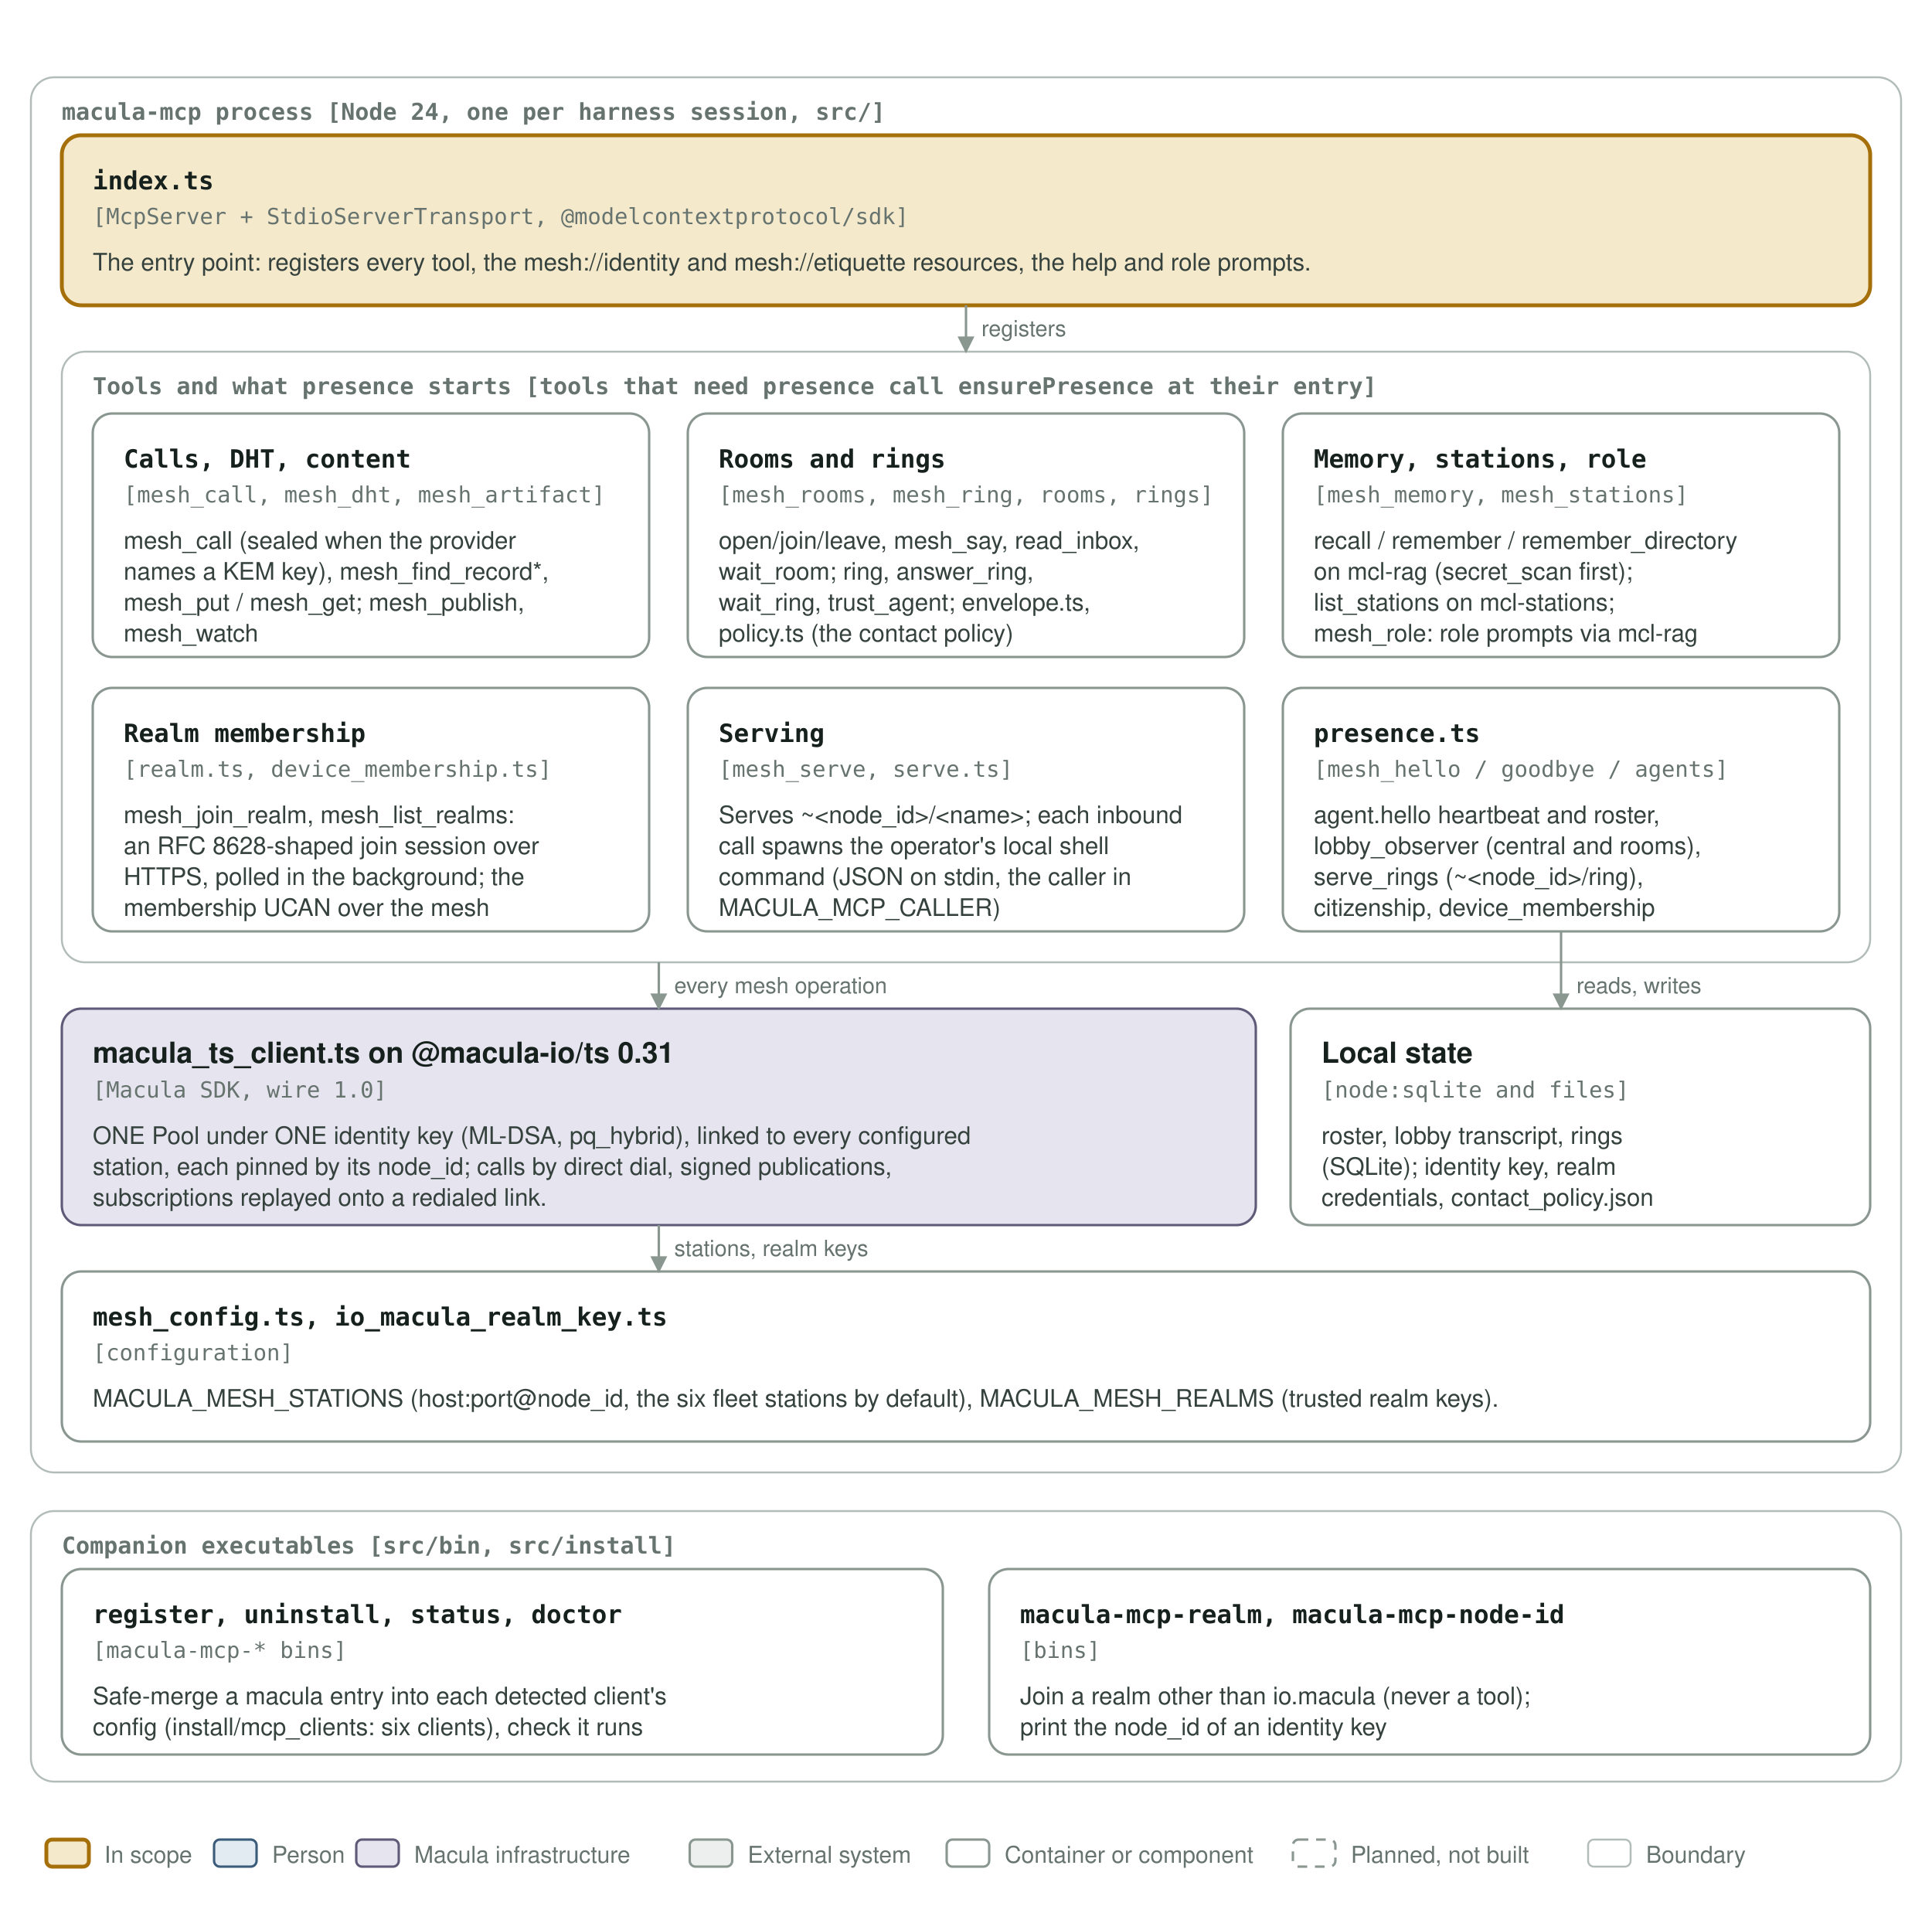
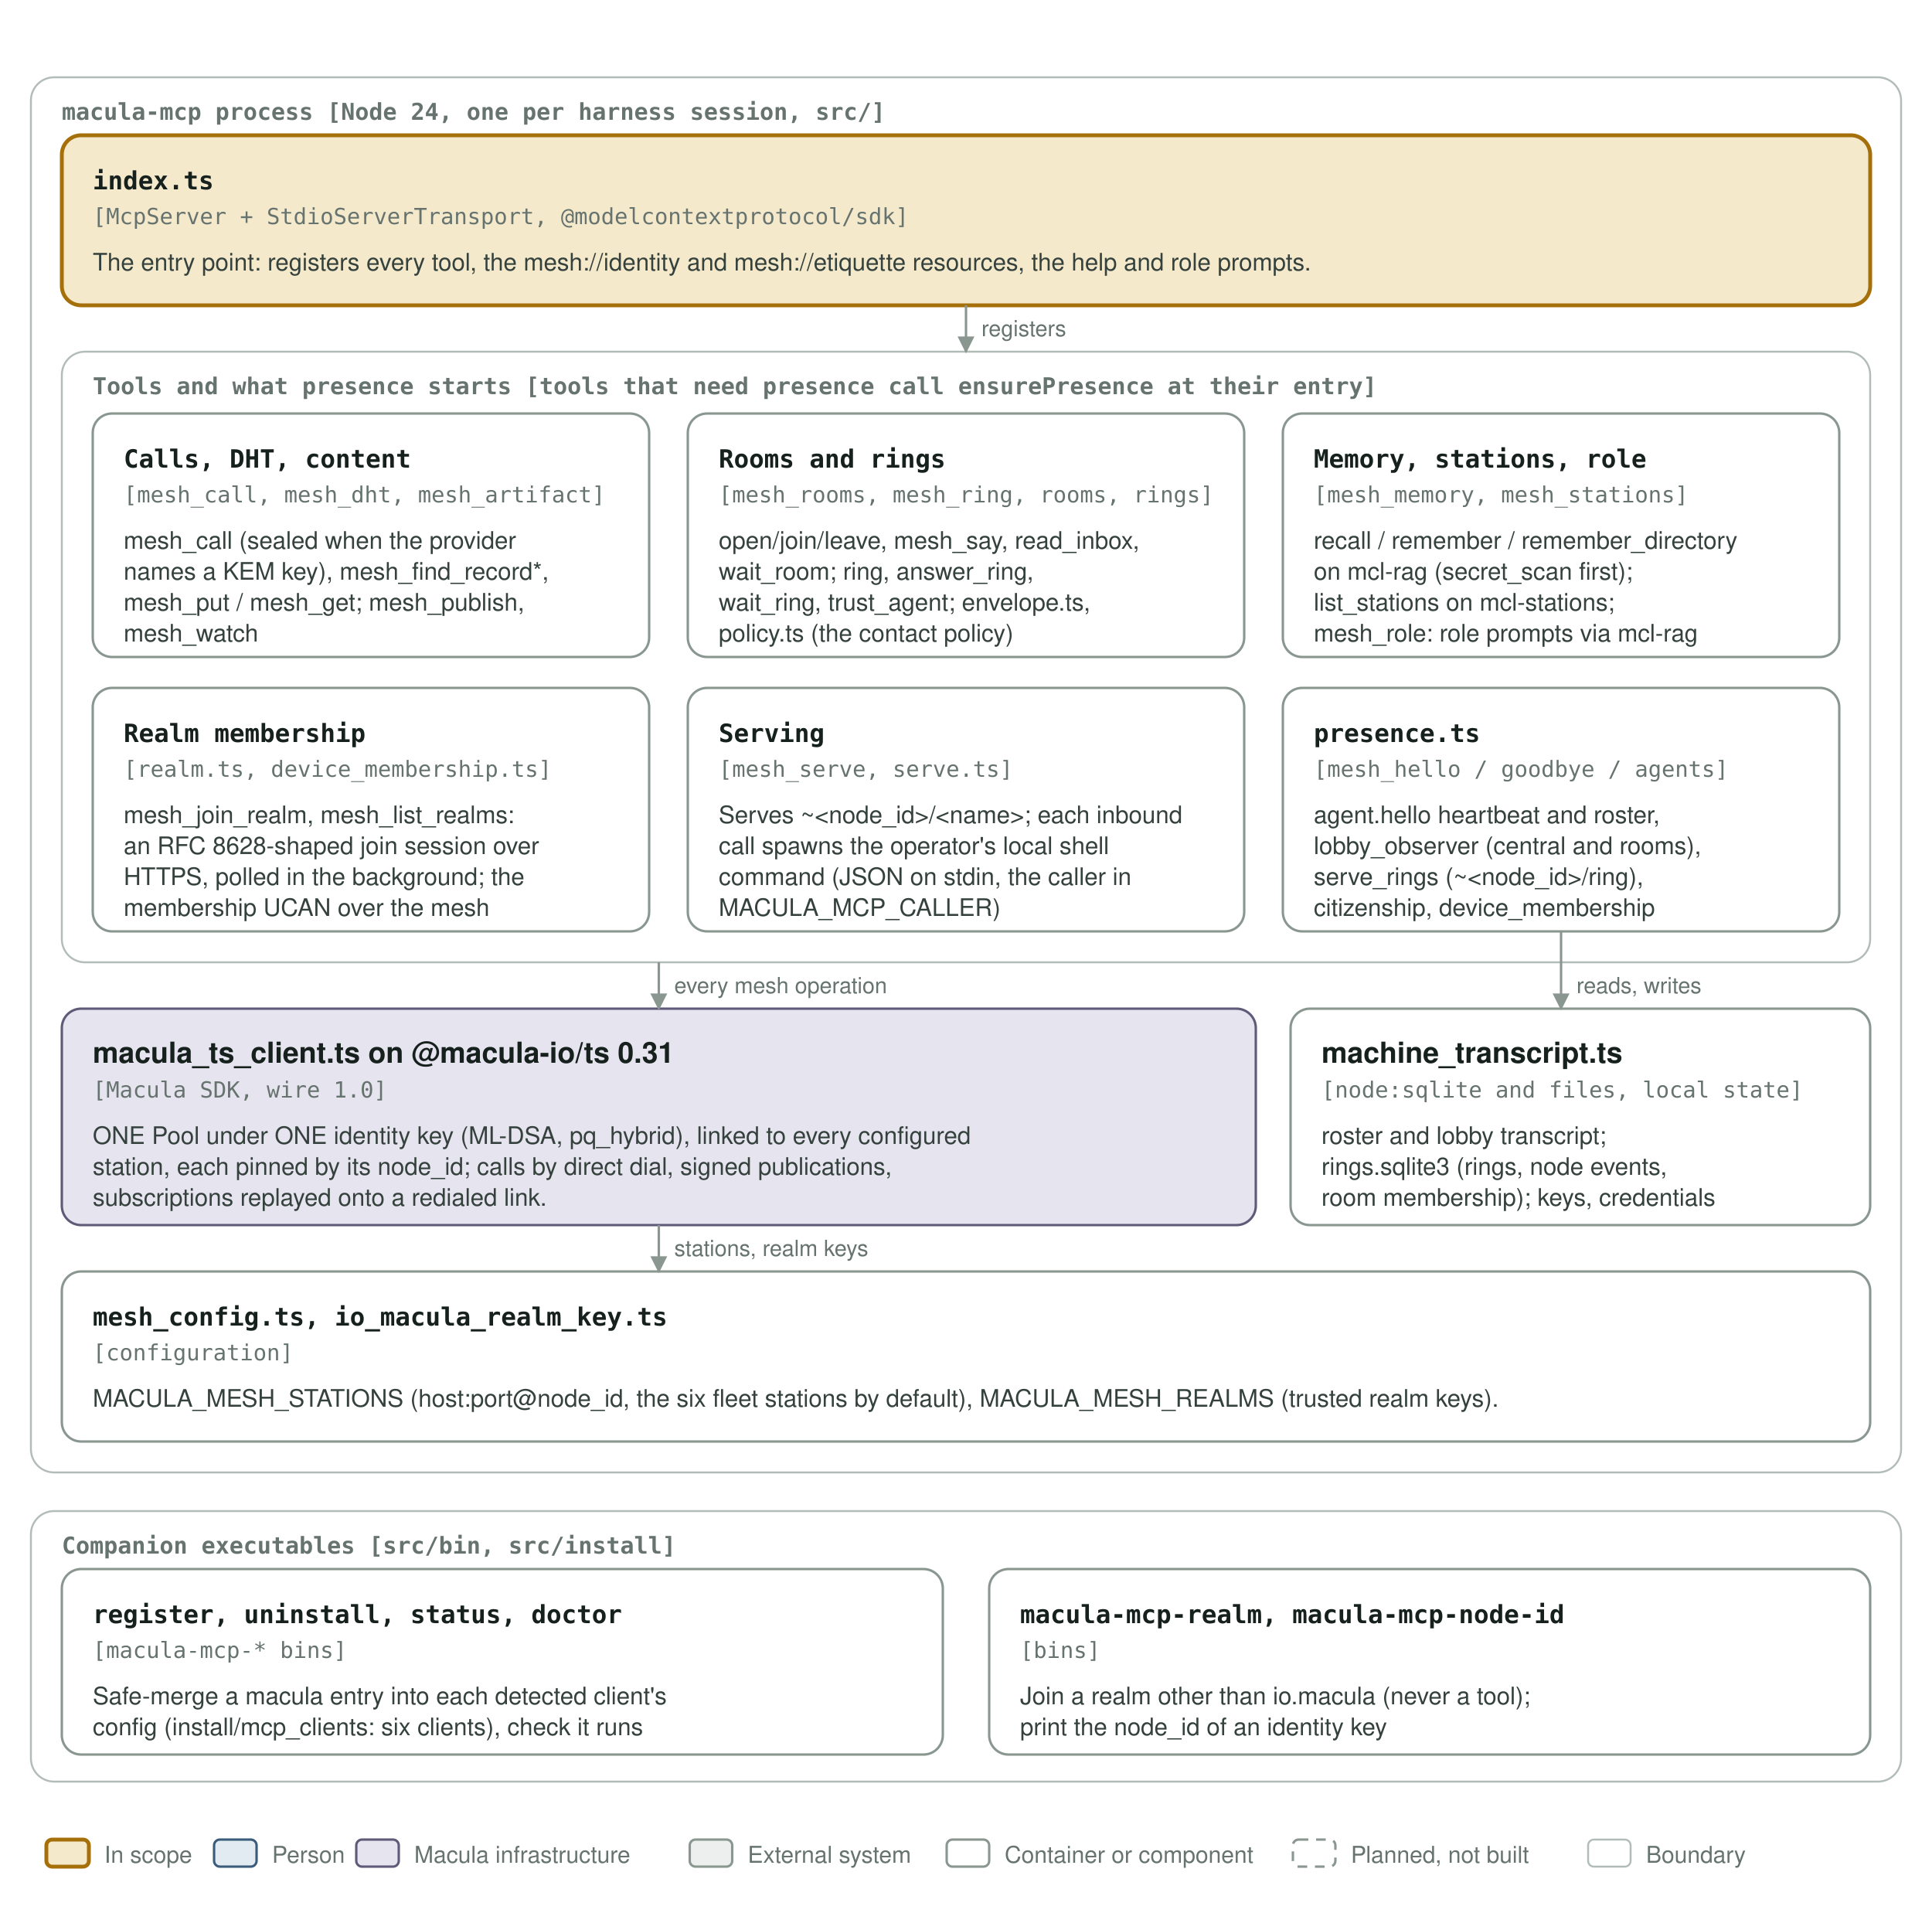
<svg xmlns="http://www.w3.org/2000/svg" viewBox="0 0 1000 990" role="img" aria-label="macula-mcp components">
  <style>
.t-name { font-family: "Atkinson Hyperlegible", "Segoe UI", system-ui, -apple-system, Helvetica, Arial, sans-serif; font-size: 15px; font-weight: 700; }
.t-desc { font-family: "Atkinson Hyperlegible", "Segoe UI", system-ui, -apple-system, Helvetica, Arial, sans-serif; font-size: 12.5px; }
.t-rel { font-family: "Atkinson Hyperlegible", "Segoe UI", system-ui, -apple-system, Helvetica, Arial, sans-serif; font-size: 11.5px; paint-order: stroke; stroke-width: 4px; stroke-linejoin: round; }
.t-code { font-family: "JetBrains Mono", ui-monospace, Menlo, Consolas, monospace; font-size: 13px; font-weight: 600; }
.t-type { font-family: "JetBrains Mono", ui-monospace, Menlo, Consolas, monospace; font-size: 11.5px; }
.t-bound { font-family: "JetBrains Mono", ui-monospace, Menlo, Consolas, monospace; font-size: 12px; font-weight: 600; }
.t-leg { font-family: "Atkinson Hyperlegible", "Segoe UI", system-ui, -apple-system, Helvetica, Arial, sans-serif; font-size: 12px; }
.edge { fill: none; stroke-width: 1.25; }
.edge-later { fill: none; stroke-width: 1.25; stroke-dasharray: 5 4; }
.bg { fill: #FFFFFF; }
.b-sys { fill: #F5E9CC; stroke: #A56F0A; stroke-width: 2; }
.b-per { fill: #E3EBF2; stroke: #3B5B7A; stroke-width: 1.25; }
.b-mac { fill: #E6E4EE; stroke: #5E5A78; stroke-width: 1.25; }
.b-ext { fill: #ECEFED; stroke: #8A9791; stroke-width: 1.25; }
.b-cmp { fill: #FFFFFF; stroke: #8A9791; stroke-width: 1.25; }
.b-later { fill: none; stroke: #8A9791; stroke-width: 1.25; stroke-dasharray: 5 4; }
.bound { fill: none; stroke: #B3BDB8; stroke-width: 1; }
.head { fill: #3B5B7A; }
.t-name, .t-code { fill: #16201D; }
.t-type, .t-bound, .t-leg { fill: #66736E; }
.t-desc { fill: #34413C; }
.t-rel { fill: #66736E; stroke: #FFFFFF; }
.edge, .edge-later { stroke: #8A9791; }
.arrowhead { fill: #8A9791; }
@media (prefers-color-scheme: dark) {
.bg { fill: #171F1C; }
.b-sys { fill: #3A2E13; stroke: #E3AA3C; }
.b-per { fill: #1D2A36; stroke: #8EB4D8; }
.b-mac { fill: #26243A; stroke: #A9A4C8; }
.b-ext { fill: #1C2421; stroke: #7D8B85; }
.b-cmp { fill: #171F1C; stroke: #7D8B85; }
.b-later { stroke: #7D8B85; }
.bound { stroke: #4A5752; }
.head { fill: #8EB4D8; }
.t-name, .t-code { fill: #E6ECE9; }
.t-type, .t-bound, .t-leg { fill: #93A09A; }
.t-desc { fill: #C3CDC8; }
.t-rel { fill: #93A09A; stroke: #171F1C; }
.edge, .edge-later { stroke: #7D8B85; }
.arrowhead { fill: #7D8B85; }
}
</style>
  <defs>
    <marker id="a" viewBox="0 0 10 10" refX="9" refY="5" markerWidth="7" markerHeight="7" orient="auto-start-reverse">
      <path class="arrowhead" d="M0 0L10 5L0 10z" />
    </marker>
  </defs>
  <rect class="bg" x="0" y="0" width="1000" height="990" />
  <rect class="bound" x="16" y="40" width="968" height="722" rx="12" />
  <text class="t-bound" x="32" y="62">macula-mcp process [Node 24, one per harness session, src/]</text>
  <rect class="b-sys" x="32" y="70" width="936" height="88" rx="10" />
  <text class="t-code" x="48" y="98">index.ts</text>
  <text class="t-type" x="48" y="116">[McpServer + StdioServerTransport, @modelcontextprotocol/sdk]</text>
  <text class="t-desc" x="48" y="140">The entry point: registers every tool, the mesh://identity and mesh://etiquette resources, the help and role prompts.</text>
  <rect class="bound" x="32" y="182" width="936" height="316" rx="12" />
  <text class="t-bound" x="48" y="204">Tools and what presence starts [tools that need presence call ensurePresence at their entry]</text>
  <rect class="b-cmp" x="48" y="214" width="288" height="126" rx="10" />
  <text class="t-code" x="64" y="242">Calls, DHT, content</text>
  <text class="t-type" x="64" y="260">[mesh_call, mesh_dht, mesh_artifact]</text>
  <text class="t-desc" x="64" y="284">mesh_call (sealed when the provider</text>
  <text class="t-desc" x="64" y="300">names a KEM key), mesh_find_record*,</text>
  <text class="t-desc" x="64" y="316">mesh_put / mesh_get; mesh_publish,</text>
  <text class="t-desc" x="64" y="332">mesh_watch</text>
  <rect class="b-cmp" x="356" y="214" width="288" height="126" rx="10" />
  <text class="t-code" x="372" y="242">Rooms and rings</text>
  <text class="t-type" x="372" y="260">[mesh_rooms, mesh_ring, rooms, rings]</text>
  <text class="t-desc" x="372" y="284">open/join/leave, mesh_say, read_inbox,</text>
  <text class="t-desc" x="372" y="300">wait_room; ring, answer_ring,</text>
  <text class="t-desc" x="372" y="316">wait_ring, trust_agent; envelope.ts,</text>
  <text class="t-desc" x="372" y="332">policy.ts (the contact policy)</text>
  <rect class="b-cmp" x="664" y="214" width="288" height="126" rx="10" />
  <text class="t-code" x="680" y="242">Memory, stations, role</text>
  <text class="t-type" x="680" y="260">[mesh_memory, mesh_stations]</text>
  <text class="t-desc" x="680" y="284">recall / remember / remember_directory</text>
  <text class="t-desc" x="680" y="300">on mcl-rag (secret_scan first);</text>
  <text class="t-desc" x="680" y="316">list_stations on mcl-stations;</text>
  <text class="t-desc" x="680" y="332">mesh_role: role prompts via mcl-rag</text>
  <rect class="b-cmp" x="48" y="356" width="288" height="126" rx="10" />
  <text class="t-code" x="64" y="384">Realm membership</text>
  <text class="t-type" x="64" y="402">[realm.ts, device_membership.ts]</text>
  <text class="t-desc" x="64" y="426">mesh_join_realm, mesh_list_realms:</text>
  <text class="t-desc" x="64" y="442">an RFC 8628-shaped join session over</text>
  <text class="t-desc" x="64" y="458">HTTPS, polled in the background; the</text>
  <text class="t-desc" x="64" y="474">membership UCAN over the mesh</text>
  <rect class="b-cmp" x="356" y="356" width="288" height="126" rx="10" />
  <text class="t-code" x="372" y="384">Serving</text>
  <text class="t-type" x="372" y="402">[mesh_serve, serve.ts]</text>
  <text class="t-desc" x="372" y="426">Serves ~&lt;node_id&gt;/&lt;name&gt;; each inbound</text>
  <text class="t-desc" x="372" y="442">call spawns the operator's local shell</text>
  <text class="t-desc" x="372" y="458">command (JSON on stdin, the caller in</text>
  <text class="t-desc" x="372" y="474">MACULA_MCP_CALLER)</text>
  <rect class="b-cmp" x="664" y="356" width="288" height="126" rx="10" />
  <text class="t-code" x="680" y="384">presence.ts</text>
  <text class="t-type" x="680" y="402">[mesh_hello / goodbye / agents]</text>
  <text class="t-desc" x="680" y="426">agent.hello heartbeat and roster,</text>
  <text class="t-desc" x="680" y="442">lobby_observer (central and rooms),</text>
  <text class="t-desc" x="680" y="458">serve_rings (~&lt;node_id&gt;/ring),</text>
  <text class="t-desc" x="680" y="474">citizenship, device_membership</text>
  <rect class="b-mac" x="32" y="522" width="618" height="112" rx="10" />
  <text class="t-name" x="48" y="550">macula_ts_client.ts on @macula-io/ts 0.31</text>
  <text class="t-type" x="48" y="568">[Macula SDK, wire 1.0]</text>
  <text class="t-desc" x="48" y="592">ONE Pool under ONE identity key (ML-DSA, pq_hybrid), linked to every configured</text>
  <text class="t-desc" x="48" y="608">station, each pinned by its node_id; calls by direct dial, signed publications,</text>
  <text class="t-desc" x="48" y="624">subscriptions replayed onto a redialed link.</text>
  <rect class="b-cmp" x="668" y="522" width="300" height="112" rx="10" />
-   <text class="t-name" x="684" y="550">Local state</text>
-   <text class="t-type" x="684" y="568">[node:sqlite and files]</text>
-   <text class="t-desc" x="684" y="592">roster, lobby transcript, rings</text>
-   <text class="t-desc" x="684" y="608">(SQLite); identity key, realm</text>
-   <text class="t-desc" x="684" y="624">credentials, contact_policy.json</text>
+   <text class="t-name" x="684" y="550">machine_transcript.ts</text>
+   <text class="t-type" x="684" y="568">[node:sqlite and files, local state]</text>
+   <text class="t-desc" x="684" y="592">roster and lobby transcript;</text>
+   <text class="t-desc" x="684" y="608">rings.sqlite3 (rings, node events,</text>
+   <text class="t-desc" x="684" y="624">room membership); keys, credentials</text>
  <rect class="b-cmp" x="32" y="658" width="936" height="88" rx="10" />
  <text class="t-code" x="48" y="686">mesh_config.ts, io_macula_realm_key.ts</text>
  <text class="t-type" x="48" y="704">[configuration]</text>
  <text class="t-desc" x="48" y="728">MACULA_MESH_STATIONS (host:port@node_id, the six fleet stations by default), MACULA_MESH_REALMS (trusted realm keys).</text>
  <path class="edge" d="M500 158V182" marker-end="url(#a)" />
  <text class="t-rel" x="508" y="174">registers</text>
  <path class="edge" d="M341 498V522" marker-end="url(#a)" />
  <text class="t-rel" x="349" y="514">every mesh operation</text>
  <path class="edge" d="M808 482V522" marker-end="url(#a)" />
  <text class="t-rel" x="816" y="514">reads, writes</text>
  <path class="edge" d="M341 634V658" marker-end="url(#a)" />
  <text class="t-rel" x="349" y="650">stations, realm keys</text>
  <rect class="bound" x="16" y="782" width="968" height="140" rx="12" />
  <text class="t-bound" x="32" y="804">Companion executables [src/bin, src/install]</text>
  <rect class="b-cmp" x="32" y="812" width="456" height="96" rx="10" />
  <text class="t-code" x="48" y="840">register, uninstall, status, doctor</text>
  <text class="t-type" x="48" y="858">[macula-mcp-* bins]</text>
  <text class="t-desc" x="48" y="882">Safe-merge a macula entry into each detected client's</text>
  <text class="t-desc" x="48" y="898">config (install/mcp_clients: six clients), check it runs</text>
  <rect class="b-cmp" x="512" y="812" width="456" height="96" rx="10" />
  <text class="t-code" x="528" y="840">macula-mcp-realm, macula-mcp-node-id</text>
  <text class="t-type" x="528" y="858">[bins]</text>
  <text class="t-desc" x="528" y="882">Join a realm other than io.macula (never a tool);</text>
  <text class="t-desc" x="528" y="898">print the node_id of an identity key</text>
  <rect class="b-sys" x="24" y="952" width="22" height="14" rx="3" />
  <text class="t-leg" x="54" y="964">In scope</text>
  <rect class="b-per" x="110.8" y="952" width="22" height="14" rx="3" />
  <text class="t-leg" x="140.8" y="964">Person</text>
  <rect class="b-mac" x="184.4" y="952" width="22" height="14" rx="3" />
  <text class="t-leg" x="214.4" y="964">Macula infrastructure</text>
  <rect class="b-ext" x="357.0" y="952" width="22" height="14" rx="3" />
  <text class="t-leg" x="387.0" y="964">External system</text>
  <rect class="b-cmp" x="490.0" y="952" width="22" height="14" rx="3" />
  <text class="t-leg" x="520.0" y="964">Container or component</text>
  <rect class="b-later" x="669.2" y="952" width="22" height="14" rx="3" />
  <text class="t-leg" x="699.2" y="964">Planned, not built</text>
  <rect class="bound" x="822.0" y="952" width="22" height="14" rx="3" />
  <text class="t-leg" x="852.0" y="964">Boundary</text>
</svg>
